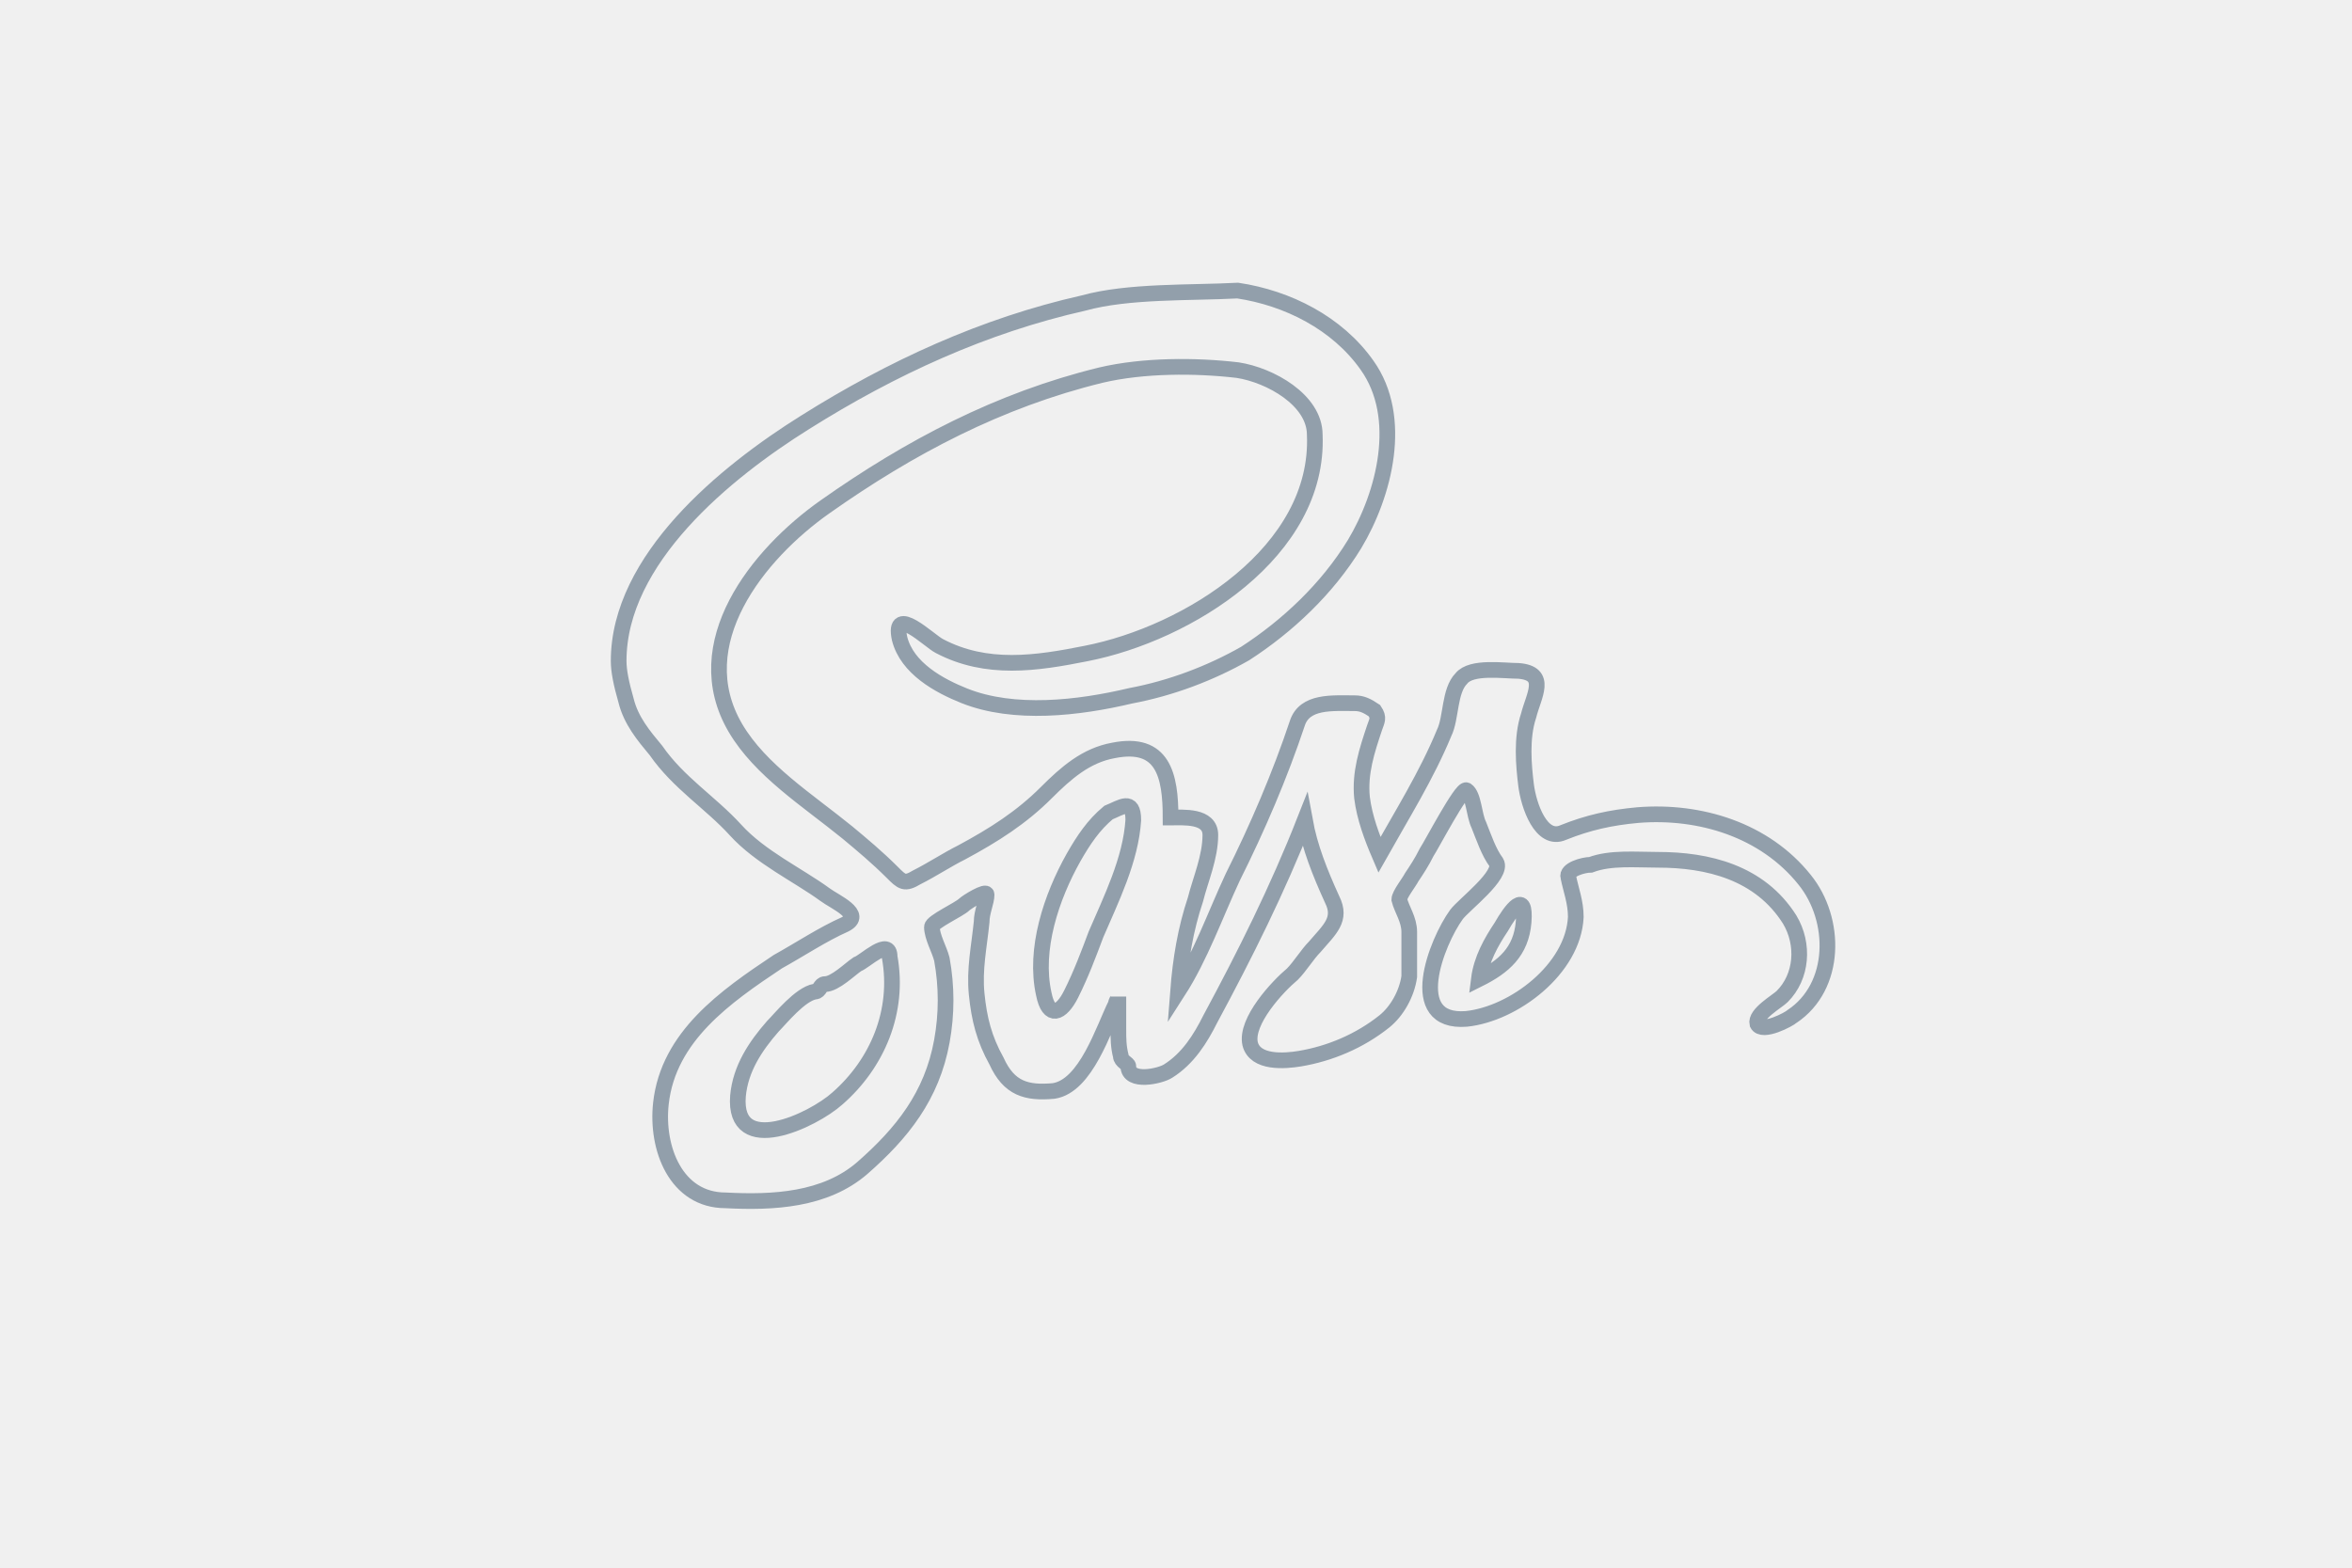
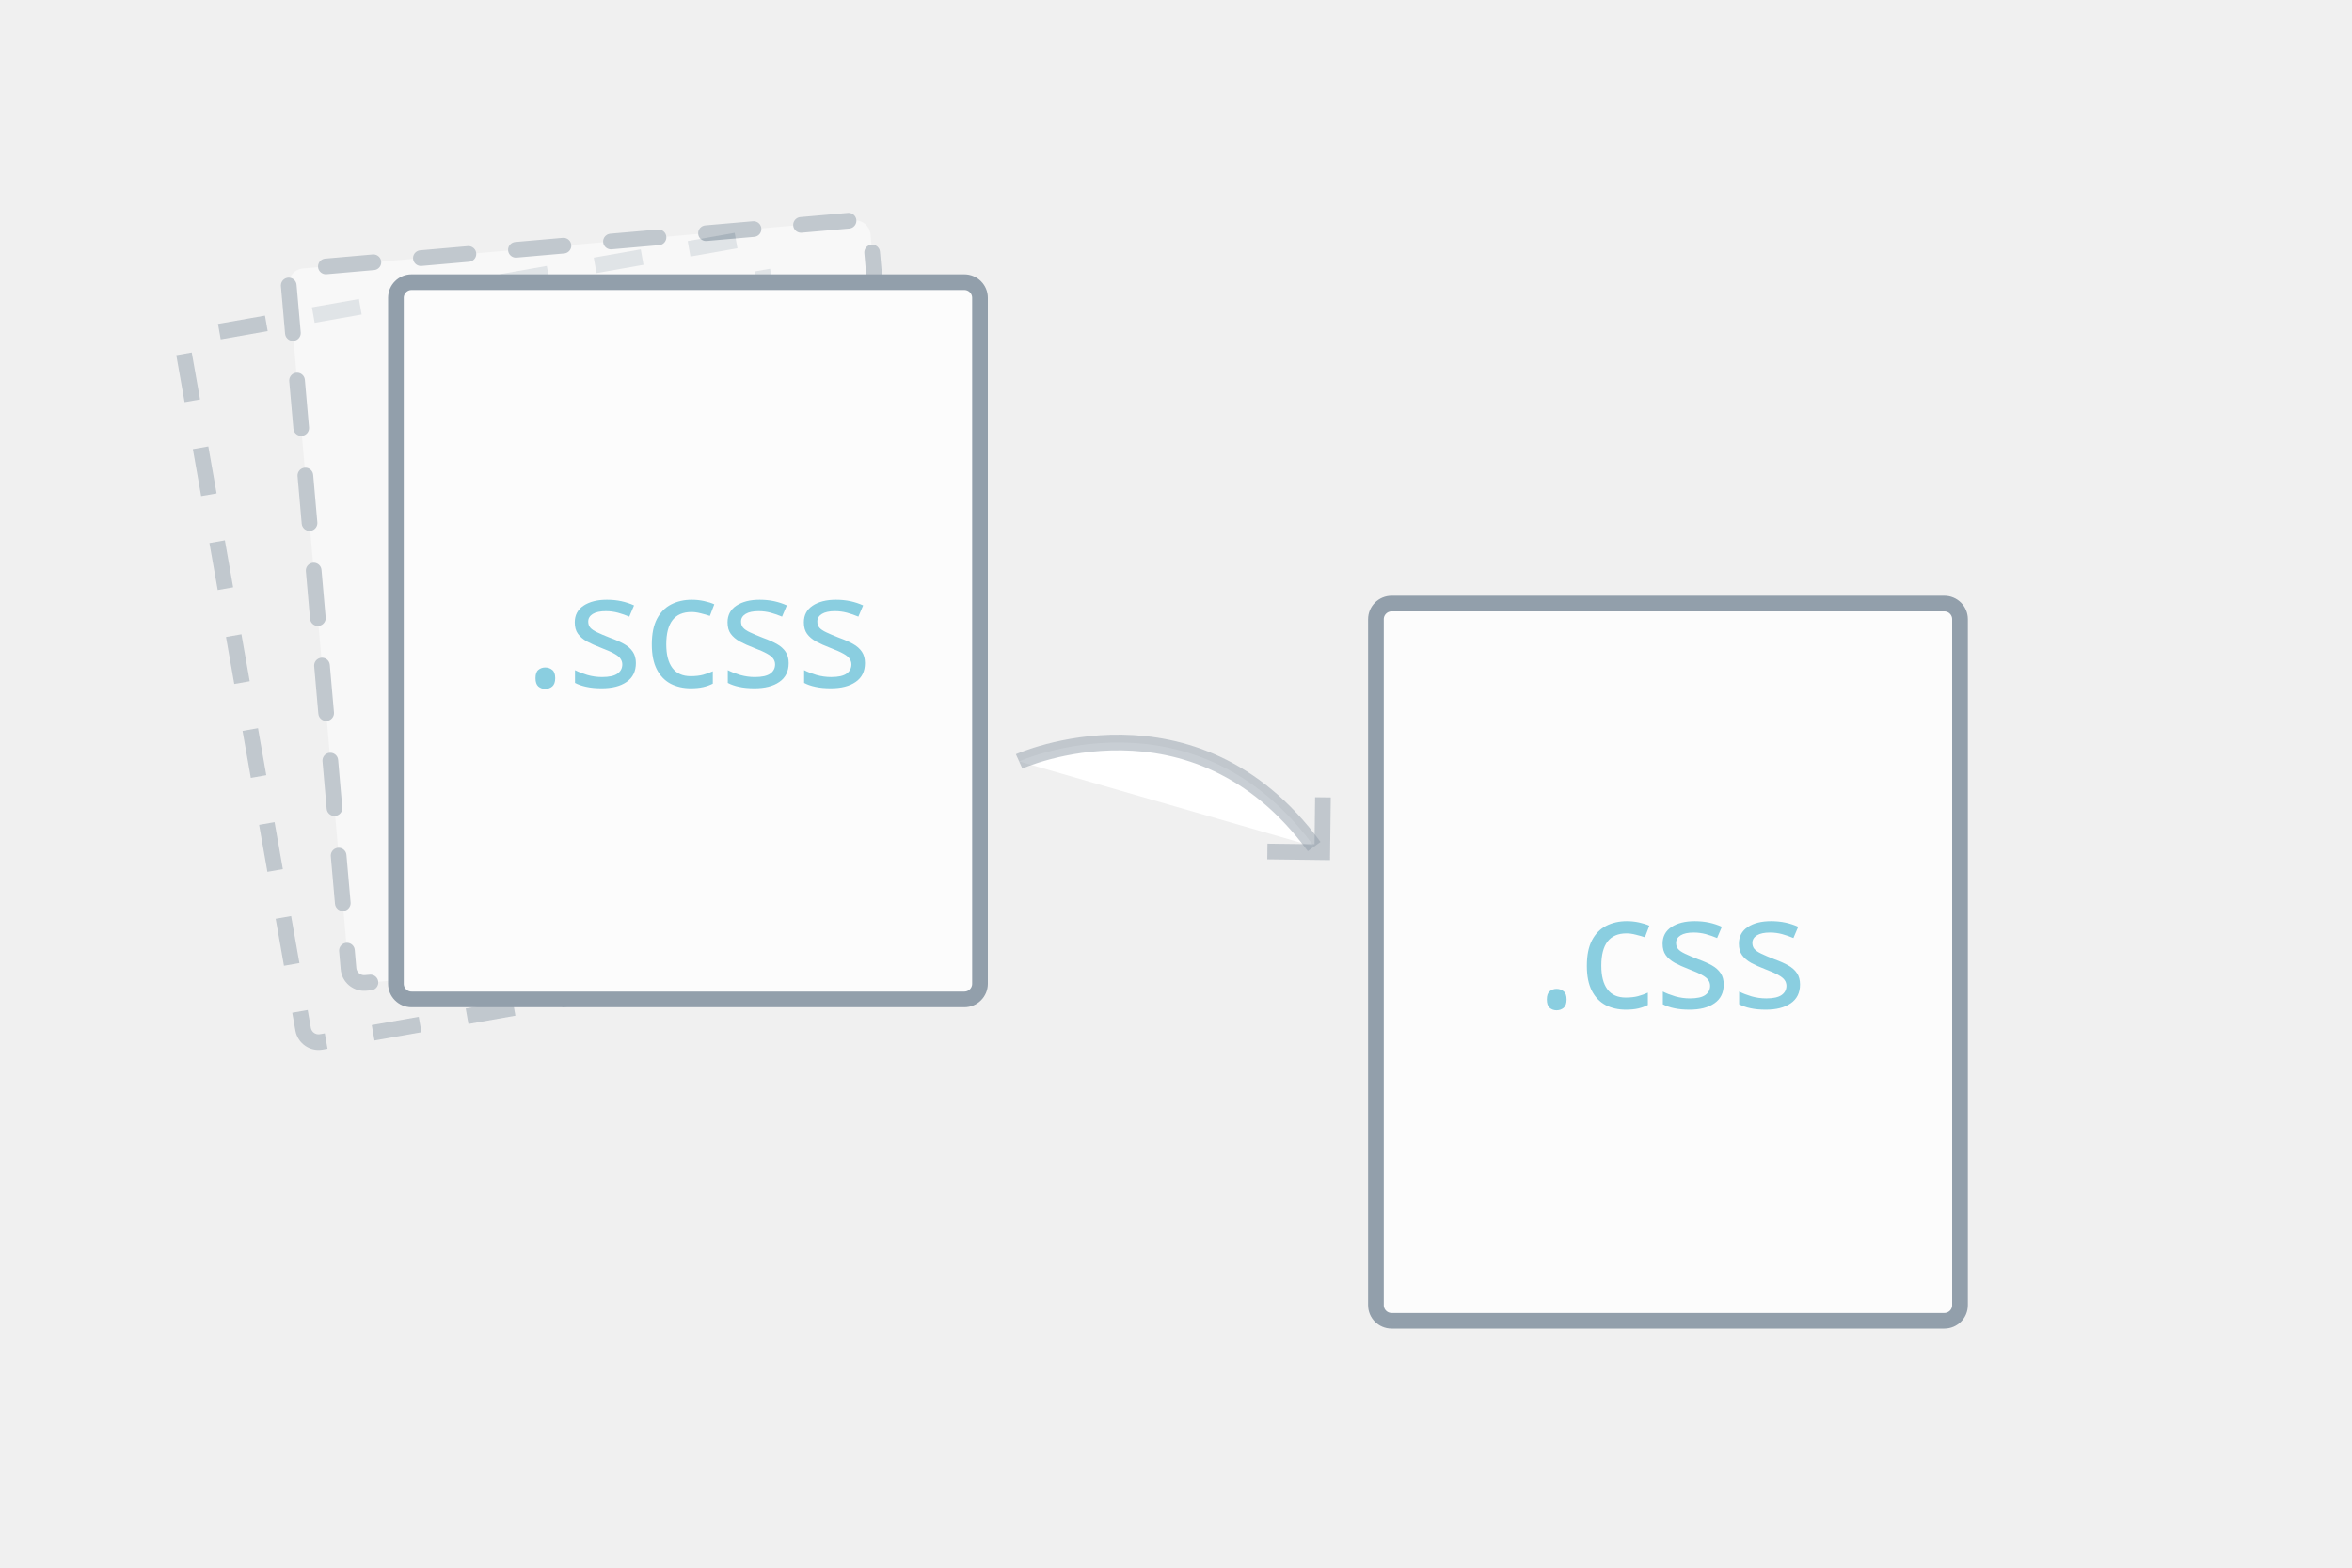
<svg xmlns="http://www.w3.org/2000/svg" version="1.1" id="Layer_1" x="0px" y="0px" width="300px" height="200px" viewBox="0 0 300 200" enable-background="new 0 0 300 200" xml:space="preserve">
-   <g transform="translate(240 96)">
-     <g id="icon-sass">
-       <path fill="none" stroke="#929FAB" stroke-width="2" stroke-miterlimit="10" d="M-101.791-57.34    c-12.684,2.854-24.416,8.245-35.516,15.221c-10.148,6.342-23.783,17.441-23.783,30.443c0,1.268,0.317,2.854,0.951,5.074    c0.634,2.536,2.22,4.439,3.806,6.342c2.854,4.124,6.976,6.66,10.146,10.146c3.172,3.49,7.928,5.707,11.417,8.246    c1.269,0.951,5.074,2.536,2.538,3.804c-2.855,1.27-5.708,3.171-8.562,4.756c-6.66,4.442-13.953,9.514-14.905,18.075    c-0.633,5.707,1.904,12.369,8.246,12.369c6.025,0.316,12.685,0,17.441-4.122c5.073-4.441,8.879-9.197,10.148-16.175    c0.634-3.486,0.634-6.977,0-10.464c-0.317-1.27-1.269-2.855-1.269-4.122c0-0.636,3.487-2.221,4.122-2.854    c0.318-0.316,2.854-1.901,2.854-1.268c0,0.951-0.634,2.218-0.634,3.486c-0.317,3.172-0.952,6.026-0.635,9.197    c0.318,3.172,0.951,5.708,2.536,8.561c1.585,3.489,3.806,4.125,7.294,3.806c4.123-0.635,6.342-7.927,7.927-11.098    c0-0.316,0.318-0.636,0.318-0.951c0,1.271,0,2.854,0,4.122c0,1.27,0,2.22,0.316,3.489c0,0.632,0.952,0.951,0.952,1.268    c0,2.221,4.123,1.27,5.075,0.634c2.535-1.585,4.121-4.121,5.389-6.657c4.44-8.246,8.561-16.49,12.052-25.369    c0.634,3.486,1.904,6.658,3.489,10.146c1.268,2.539-0.318,3.806-2.223,6.026c-0.947,0.951-1.901,2.536-2.852,3.486    c-1.905,1.586-6.023,6.027-5.392,8.882c0.635,2.536,4.44,2.217,6.342,1.901c3.806-0.636,7.611-2.221,10.783-4.756    c1.586-1.271,2.854-3.488,3.171-5.707c0-1.905,0-3.807,0-5.708c0-1.586-0.954-2.855-1.27-4.125c0-0.633,1.27-2.217,1.585-2.852    c0.636-0.952,1.271-1.905,1.901-3.172c0.639-0.951,4.441-8.246,5.076-7.928c0.95,0.635,0.95,3.172,1.585,4.438    c0.636,1.585,1.267,3.489,2.221,4.756c0.95,1.586-4.125,5.392-5.073,6.661c-2.538,3.487-6.661,13.952,1.268,13.319    c6.023-0.634,13.636-6.342,13.951-13.003c0-1.901-0.632-3.486-0.947-5.072c-0.319-0.952,1.9-1.585,2.853-1.585    c2.534-0.951,5.706-0.636,8.562-0.636c6.343,0,13,1.586,16.807,7.612c1.905,3.172,1.586,7.294-0.951,9.83    c-0.635,0.634-3.489,2.221-3.17,3.487c0.631,1.27,4.121-0.633,4.438-0.951c5.706-3.807,5.706-12.366,1.586-17.441    c-5.072-6.342-13.32-8.878-21.248-8.243c-3.486,0.315-6.342,0.951-9.513,2.22c-2.853,1.268-4.438-3.489-4.757-6.026    c-0.315-2.537-0.631-6.025,0.319-8.879c0.635-2.538,2.536-5.392-1.267-5.709c-1.904,0-6.026-0.634-7.297,0.952    c-1.585,1.585-1.27,5.073-2.216,6.976c-2.224,5.39-5.396,10.466-8.248,15.537c-0.95-2.219-1.904-4.756-2.219-7.292    c-0.316-3.171,0.634-6.025,1.585-8.879c0.315-0.953,0.634-1.27,0-2.22c-0.951-0.635-1.585-0.951-2.536-0.951    c-2.854,0-6.343-0.317-7.294,2.536c-2.22,6.659-5.075,13.32-8.246,19.662c-2.219,4.756-4.123,10.148-6.977,14.585    c0.318-4.121,0.951-7.928,2.22-11.733c0.634-2.535,1.902-5.388,1.902-8.242c0-2.537-3.488-2.221-5.073-2.221    c0-5.392-0.951-9.83-7.294-8.562c-3.488,0.633-6.025,2.854-8.562,5.39c-3.171,3.172-6.658,5.393-10.782,7.613    c-1.902,0.95-3.805,2.219-5.707,3.171c-1.585,0.951-1.903,0.636-3.171-0.636c-1.902-1.9-3.806-3.487-5.709-5.072    c-5.072-4.125-11.098-7.927-14.27-13.319c-6.342-10.783,2.856-22.198,11.417-28.224c10.782-7.61,22.198-13.635,35.2-16.807    c5.391-1.268,12.051-1.268,17.44-0.634c4.125,0.634,9.829,3.806,9.829,8.246c0.639,14.905-16.171,25.369-29.173,27.907    c-6.342,1.268-12.685,2.219-18.709-0.953c-1.269-0.633-6.025-5.39-5.074-0.951c0.952,3.804,5.074,6.025,8.245,7.293    c6.342,2.538,14.587,1.585,21.247,0c5.074-0.951,10.147-2.854,14.589-5.39c5.389-3.489,10.462-8.246,13.952-13.956    c3.806-6.342,6.342-16.171,1.585-22.831c-3.806-5.392-10.148-8.563-16.489-9.514C-88.154-58.608-96.082-58.926-101.791-57.34z     M-95.448,8.621c-0.316,5.071-2.854,10.146-4.756,14.585c-0.951,2.536-1.901,5.073-3.171,7.612c-1.269,2.537-2.854,3.171-3.487,0    c-1.27-5.711,0.951-12.368,3.804-17.44c1.269-2.221,2.538-4.126,4.44-5.711C-97.034,7.035-95.448,5.766-95.448,8.621z     M-45.661,21.621c-0.315,3.806-2.536,5.707-5.708,7.293c0.316-2.535,1.586-4.756,2.853-6.658    C-47.247,20.035-45.346,17.499-45.661,21.621z M-126.526,26.062c1.269,6.975-1.585,13.635-6.659,18.073    c-3.171,2.855-13.318,7.611-12.685-0.316c0.317-3.486,2.221-6.343,4.44-8.878c0.952-0.952,3.488-4.123,5.391-4.442    c0.634,0,0.634-0.95,1.268-0.95c1.269,0,3.171-1.901,4.124-2.536C-129.697,26.693-126.526,23.522-126.526,26.062z" />
-     </g>
+   <g opacity="0.5">
+     <path fill="none" stroke="#929FAB" stroke-width="2" stroke-miterlimit="10" stroke-dasharray="6.084,6.084" d="M112.031,118.367   c0.192,1.088-0.535,2.125-1.622,2.317L40.98,132.926c-1.088,0.192-2.125-0.535-2.317-1.622L23.469,45.133   c-0.192-1.088,0.535-2.125,1.622-2.317L94.52,30.574c1.088-0.192,2.125,0.535,2.317,1.622L112.031,118.367z" />
+   </g>
+   <g opacity="0.5">
+     <path fill="#FFFFFF" d="M118.671,117.087c0.096,1.1-0.718,2.07-1.818,2.167l-70.232,6.144c-1.1,0.096-2.07-0.718-2.167-1.818   l-7.626-87.167c-0.096-1.1,0.718-2.07,1.818-2.167l70.232-6.144c1.1-0.096,2.07,0.718,2.167,1.818L118.671,117.087z" />
+     <path fill="none" stroke="#929FAB" stroke-width="2" stroke-linecap="round" stroke-linejoin="round" stroke-dasharray="6.084,6.084" d="   M118.671,117.087c0.096,1.1-0.718,2.07-1.818,2.167l-70.232,6.144c-1.1,0.096-2.07-0.718-2.167-1.818l-7.626-87.167   c-0.096-1.1,0.718-2.07,1.818-2.167l70.232-6.144c1.1-0.096,2.07,0.718,2.167,1.818L118.671,117.087z" />
+   </g>
+   <g>
+     <path fill="#FCFCFC" stroke="#929FAB" stroke-width="2" stroke-miterlimit="10" d="M125,125.5c0,1.105-0.895,2-2,2H52.5   c-1.105,0-2-0.895-2-2V38c0-1.105,0.895-2,2-2H123c1.105,0,2,0.895,2,2V125.5z" />
+     <text transform="matrix(1 0 0 1 66.8344 87.6079)" fill="#8ACEE0" font-family="'MyriadPro-Regular'" font-size="20.32">.scss</text>
+   </g>
+   <path fill="#FFFFFF" stroke="#929FAB" stroke-width="2" stroke-miterlimit="10" stroke-opacity="0.5" d="M129.991,97.135  c0,0,22.322-10.036,37.631,10.865" />
+   <polyline fill="none" stroke="#929FAB" stroke-width="2" stroke-miterlimit="10" stroke-opacity="0.5" points="161.657,108.633   168.656,108.72 168.743,101.72 " />
+   <path fill="none" stroke="#929FAB" stroke-width="2" stroke-miterlimit="10" d="M155.375,151.396" />
+   <g>
+     <path fill="#FCFCFC" stroke="#929FAB" stroke-width="2" stroke-miterlimit="10" d="M250,166.5c0,1.105-0.895,2-2,2h-70.5   c-1.105,0-2-0.895-2-2V79c0-1.105,0.895-2,2-2H248c1.105,0,2,0.895,2,2V166.5z" />
+     <text transform="matrix(1 0 0 1 195.8344 128.6079)" fill="#8ACEE0" font-family="'MyriadPro-Regular'" font-size="20.32">.css</text>
  </g>
</svg>
